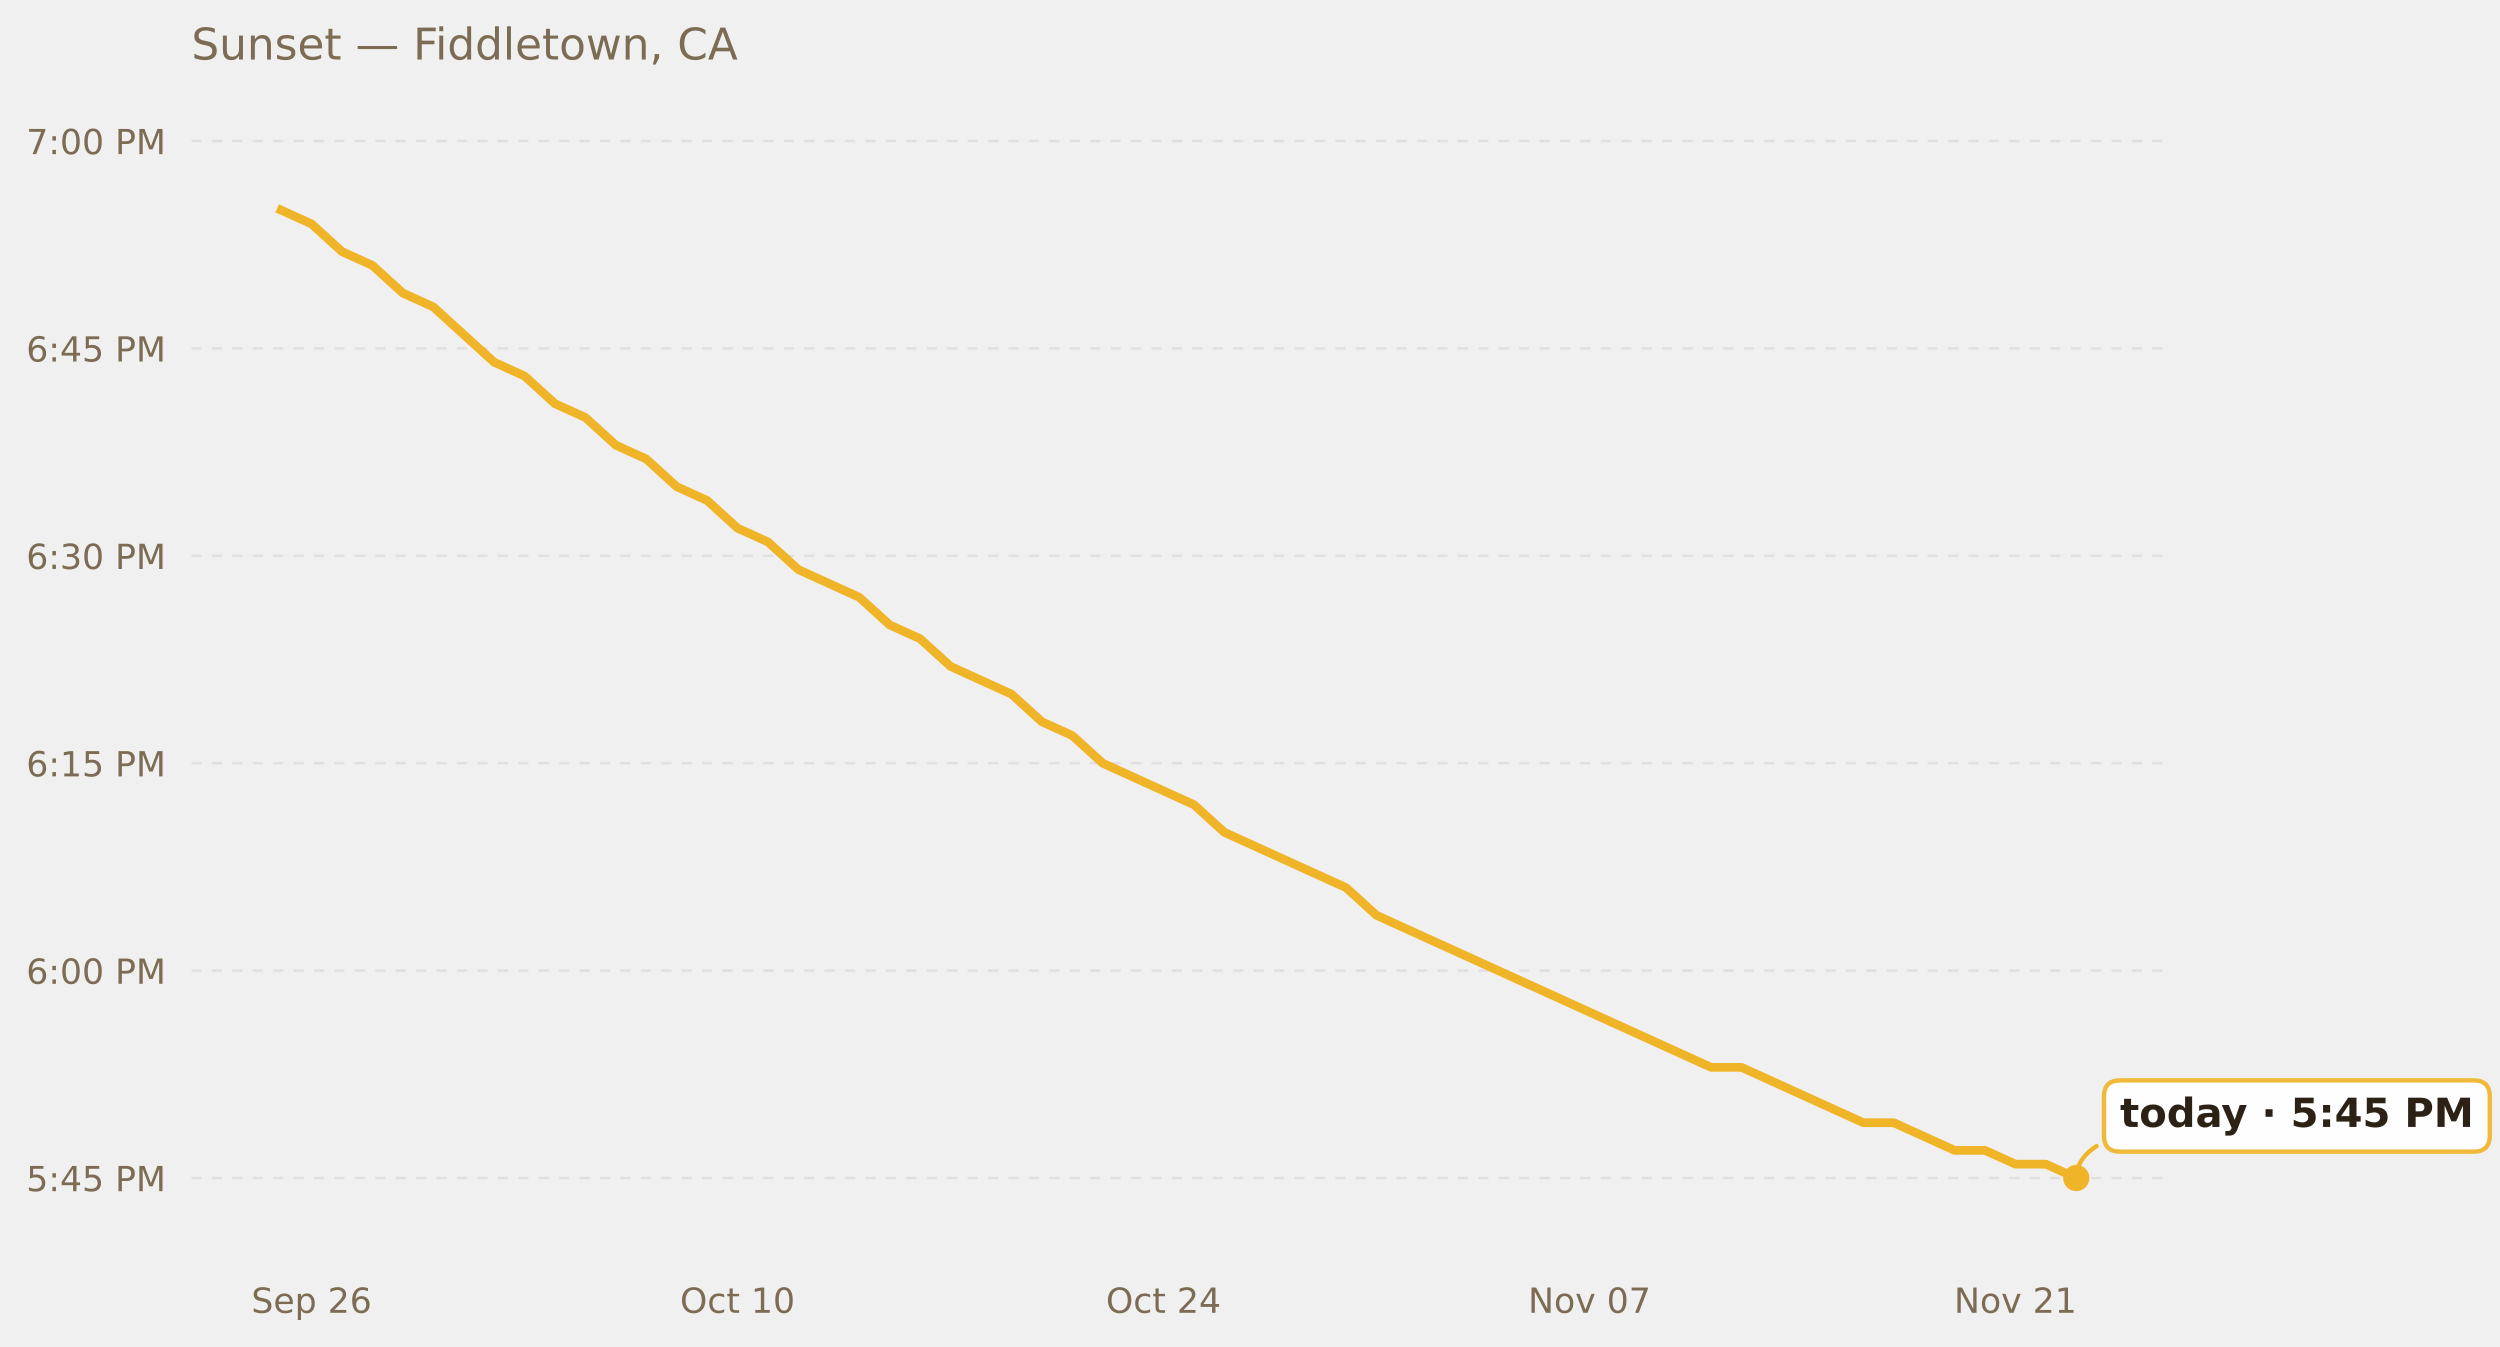
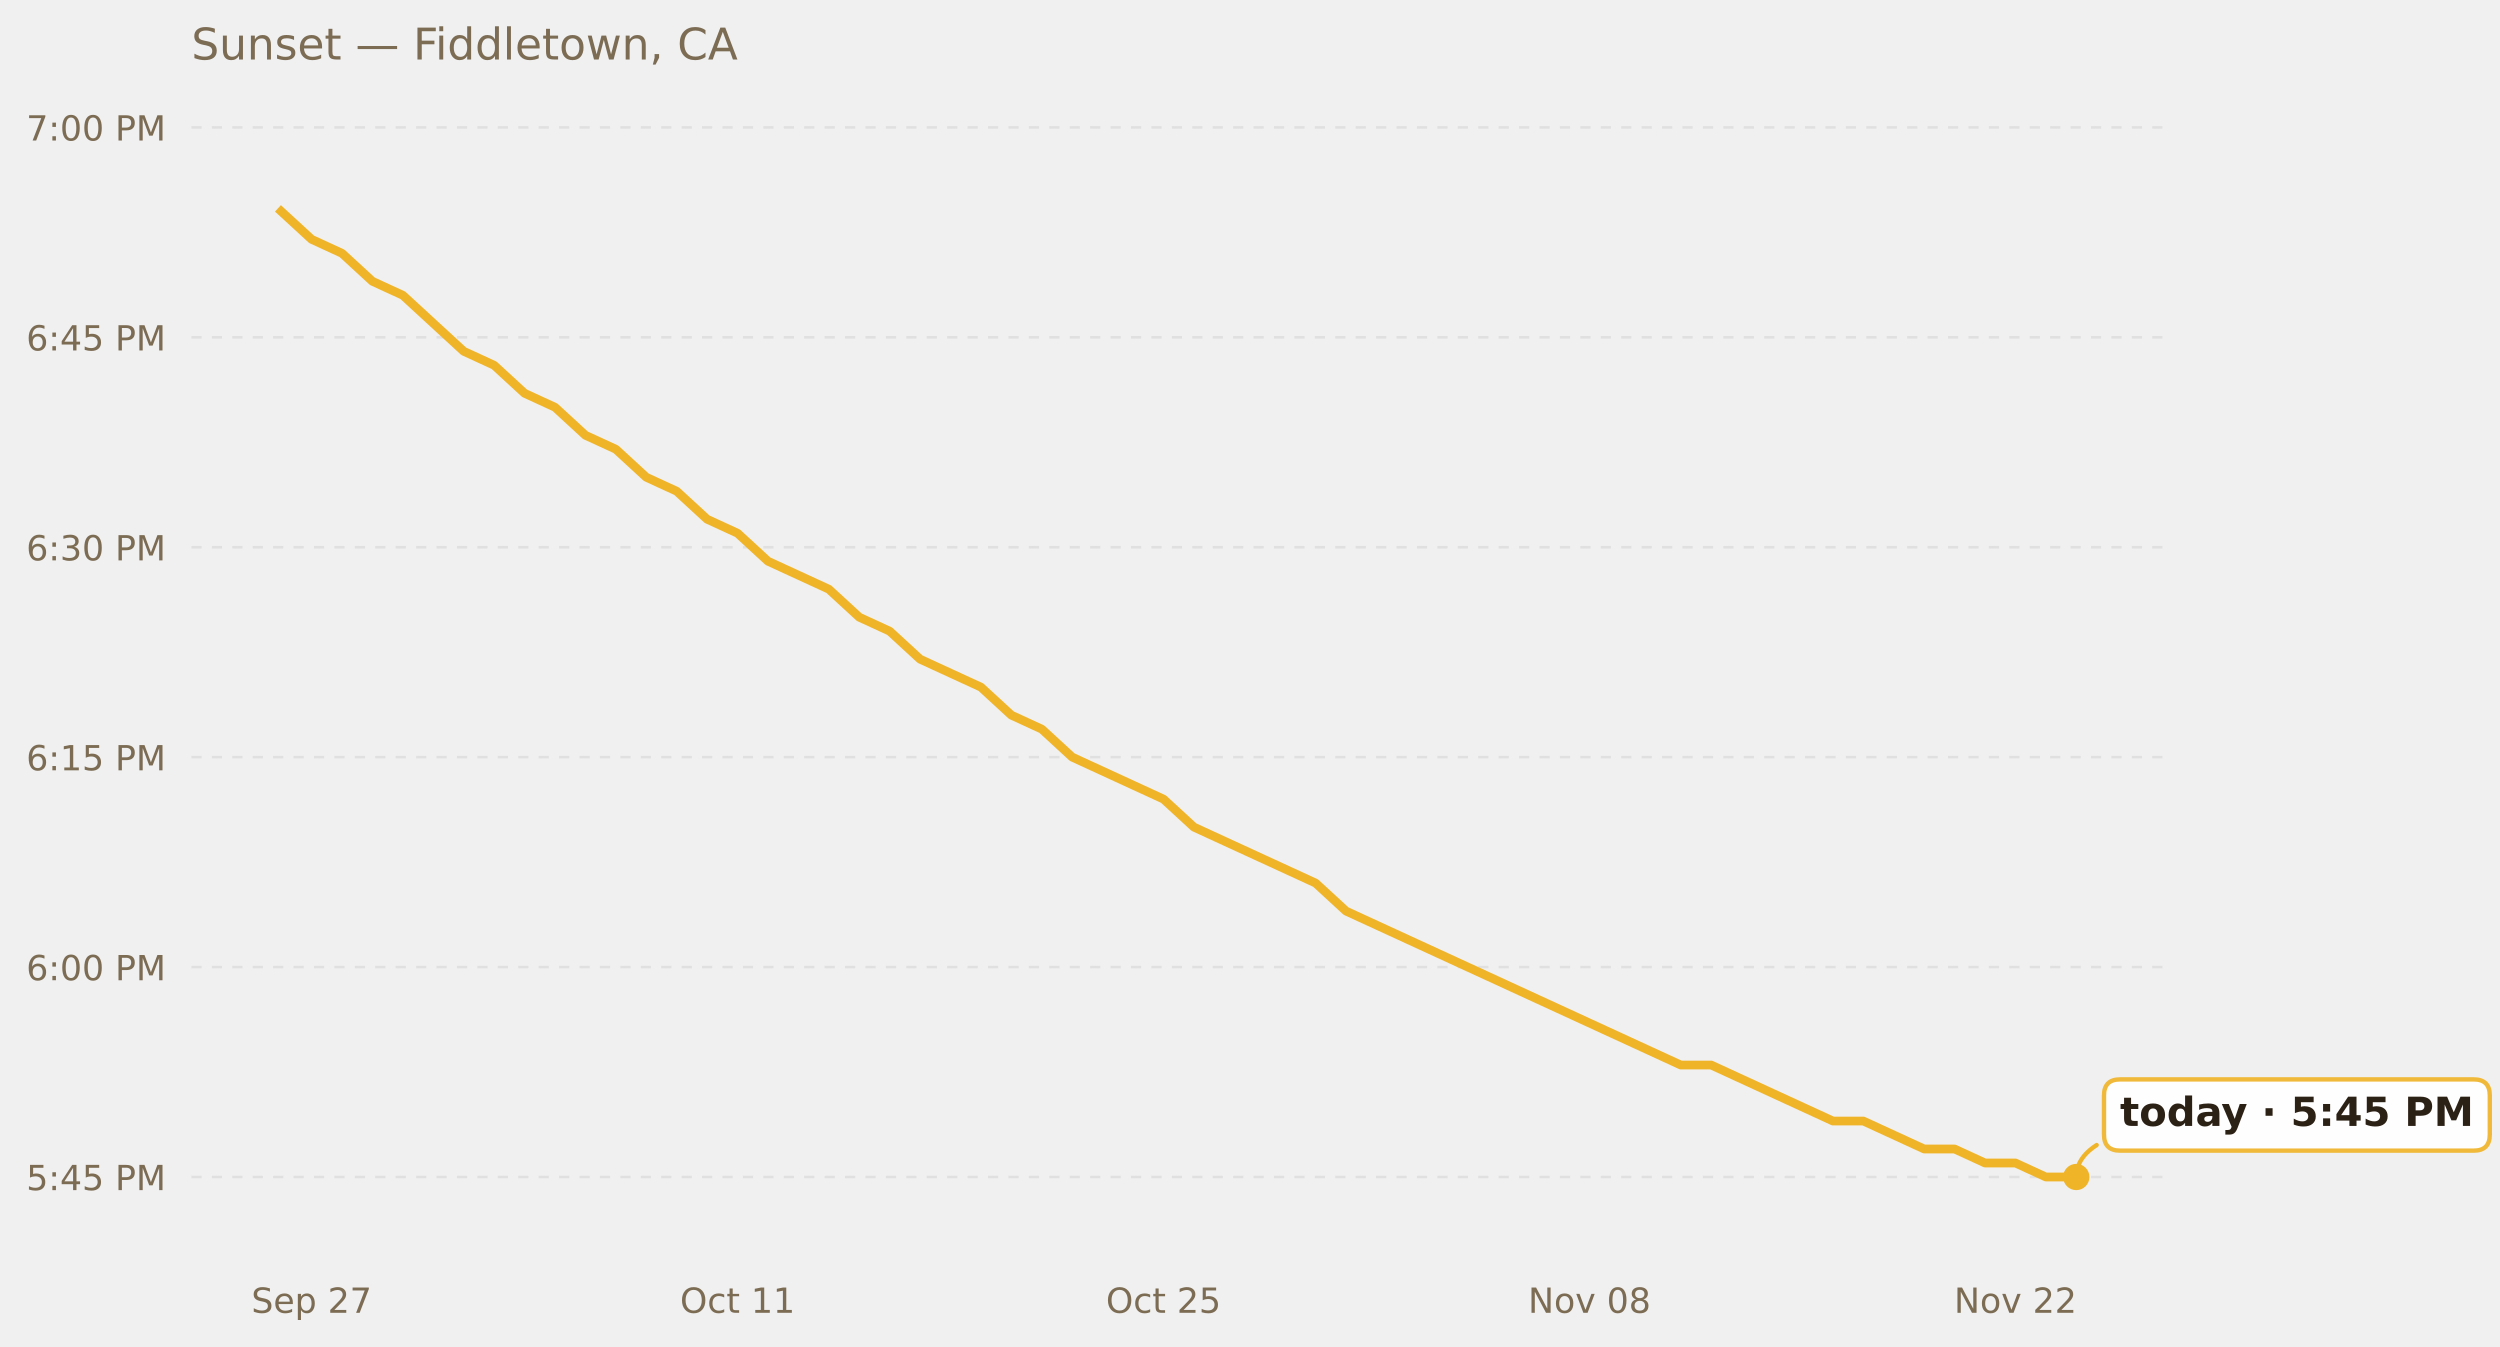
<svg xmlns="http://www.w3.org/2000/svg" xmlns:xlink="http://www.w3.org/1999/xlink" width="685.423pt" height="369.112pt" viewBox="0 0 685.423 369.112" version="1.1">
  <defs>
    <style type="text/css">*{stroke-linejoin: round; stroke-linecap: butt}</style>
  </defs>
  <g id="figure_1">
    <g id="patch_1">
      <path d="M 0 369.112  L 685.423 369.112  L 685.423 0  L 0 0  L 0 369.112  z " style="fill: none; opacity: 0" />
    </g>
    <g id="axes_1">
      <g id="patch_2">
        <path d="M 52.478 345.718  L 593.858 345.718  L 593.858 30.318  L 52.478 30.318  L 52.478 345.718  z " style="fill: none" />
      </g>
      <g id="matplotlib.axis_1">
        <g id="xtick_1">
          <g id="text_1">
            <g style="fill: #7c6c54" transform="translate(68.9198 359.9366) scale(0.095 -0.095)">
              <defs>
                <path id="DejaVuSans-53" d="M 3425 4513  L 3425 3897  Q 3066 4069 2747 4153  Q 2428 4238 2131 4238  Q 1616 4238 1336 4038  Q 1056 3838 1056 3469  Q 1056 3159 1242 3001  Q 1428 2844 1947 2747  L 2328 2669  Q 3034 2534 3370 2195  Q 3706 1856 3706 1288  Q 3706 609 3251 259  Q 2797 -91 1919 -91  Q 1588 -91 1214 -16  Q 841 59 441 206  L 441 856  Q 825 641 1194 531  Q 1563 422 1919 422  Q 2459 422 2753 634  Q 3047 847 3047 1241  Q 3047 1584 2836 1778  Q 2625 1972 2144 2069  L 1759 2144  Q 1053 2284 737 2584  Q 422 2884 422 3419  Q 422 4038 858 4394  Q 1294 4750 2059 4750  Q 2388 4750 2728 4690  Q 3069 4631 3425 4513  z " transform="scale(0.015625)" />
                <path id="DejaVuSans-65" d="M 3597 1894  L 3597 1613  L 953 1613  Q 991 1019 1311 708  Q 1631 397 2203 397  Q 2534 397 2845 478  Q 3156 559 3463 722  L 3463 178  Q 3153 47 2828 -22  Q 2503 -91 2169 -91  Q 1331 -91 842 396  Q 353 884 353 1716  Q 353 2575 817 3079  Q 1281 3584 2069 3584  Q 2775 3584 3186 3129  Q 3597 2675 3597 1894  z M 3022 2063  Q 3016 2534 2758 2815  Q 2500 3097 2075 3097  Q 1594 3097 1305 2825  Q 1016 2553 972 2059  L 3022 2063  z " transform="scale(0.015625)" />
                <path id="DejaVuSans-70" d="M 1159 525  L 1159 -1331  L 581 -1331  L 581 3500  L 1159 3500  L 1159 2969  Q 1341 3281 1617 3432  Q 1894 3584 2278 3584  Q 2916 3584 3314 3078  Q 3713 2572 3713 1747  Q 3713 922 3314 415  Q 2916 -91 2278 -91  Q 1894 -91 1617 61  Q 1341 213 1159 525  z M 3116 1747  Q 3116 2381 2855 2742  Q 2594 3103 2138 3103  Q 1681 3103 1420 2742  Q 1159 2381 1159 1747  Q 1159 1113 1420 752  Q 1681 391 2138 391  Q 2594 391 2855 752  Q 3116 1113 3116 1747  z " transform="scale(0.015625)" />
                <path id="DejaVuSans-20" transform="scale(0.015625)" />
                <path id="DejaVuSans-32" d="M 1228 531  L 3431 531  L 3431 0  L 469 0  L 469 531  Q 828 903 1448 1529  Q 2069 2156 2228 2338  Q 2531 2678 2651 2914  Q 2772 3150 2772 3378  Q 2772 3750 2511 3984  Q 2250 4219 1831 4219  Q 1534 4219 1204 4116  Q 875 4013 500 3803  L 500 4441  Q 881 4594 1212 4672  Q 1544 4750 1819 4750  Q 2544 4750 2975 4387  Q 3406 4025 3406 3419  Q 3406 3131 3298 2873  Q 3191 2616 2906 2266  Q 2828 2175 2409 1742  Q 1991 1309 1228 531  z " transform="scale(0.015625)" />
-                 <path id="DejaVuSans-36" d="M 2113 2584  Q 1688 2584 1439 2293  Q 1191 2003 1191 1497  Q 1191 994 1439 701  Q 1688 409 2113 409  Q 2538 409 2786 701  Q 3034 994 3034 1497  Q 3034 2003 2786 2293  Q 2538 2584 2113 2584  z M 3366 4563  L 3366 3988  Q 3128 4100 2886 4159  Q 2644 4219 2406 4219  Q 1781 4219 1451 3797  Q 1122 3375 1075 2522  Q 1259 2794 1537 2939  Q 1816 3084 2150 3084  Q 2853 3084 3261 2657  Q 3669 2231 3669 1497  Q 3669 778 3244 343  Q 2819 -91 2113 -91  Q 1303 -91 875 529  Q 447 1150 447 2328  Q 447 3434 972 4092  Q 1497 4750 2381 4750  Q 2619 4750 2861 4703  Q 3103 4656 3366 4563  z " transform="scale(0.015625)" />
+                 <path id="DejaVuSans-37" d="M 525 4666  L 3525 4666  L 3525 4397  L 1831 0  L 1172 0  L 2766 4134  L 525 4134  L 525 4666  z " transform="scale(0.015625)" />
              </defs>
              <use xlink:href="#DejaVuSans-53" />
              <use xlink:href="#DejaVuSans-65" x="63.477" />
              <use xlink:href="#DejaVuSans-70" x="125" />
              <use xlink:href="#DejaVuSans-20" x="188.477" />
              <use xlink:href="#DejaVuSans-32" x="220.264" />
-               <use xlink:href="#DejaVuSans-36" x="283.887" />
+               <use xlink:href="#DejaVuSans-37" x="283.887" />
            </g>
          </g>
        </g>
        <g id="xtick_2">
          <g id="text_2">
            <g style="fill: #7c6c54" transform="translate(186.4452 359.9366) scale(0.095 -0.095)">
              <defs>
                <path id="DejaVuSans-4f" d="M 2522 4238  Q 1834 4238 1429 3725  Q 1025 3213 1025 2328  Q 1025 1447 1429 934  Q 1834 422 2522 422  Q 3209 422 3611 934  Q 4013 1447 4013 2328  Q 4013 3213 3611 3725  Q 3209 4238 2522 4238  z M 2522 4750  Q 3503 4750 4090 4092  Q 4678 3434 4678 2328  Q 4678 1225 4090 567  Q 3503 -91 2522 -91  Q 1538 -91 948 565  Q 359 1222 359 2328  Q 359 3434 948 4092  Q 1538 4750 2522 4750  z " transform="scale(0.015625)" />
                <path id="DejaVuSans-63" d="M 3122 3366  L 3122 2828  Q 2878 2963 2633 3030  Q 2388 3097 2138 3097  Q 1578 3097 1268 2742  Q 959 2388 959 1747  Q 959 1106 1268 751  Q 1578 397 2138 397  Q 2388 397 2633 464  Q 2878 531 3122 666  L 3122 134  Q 2881 22 2623 -34  Q 2366 -91 2075 -91  Q 1284 -91 818 406  Q 353 903 353 1747  Q 353 2603 823 3093  Q 1294 3584 2113 3584  Q 2378 3584 2631 3529  Q 2884 3475 3122 3366  z " transform="scale(0.015625)" />
                <path id="DejaVuSans-74" d="M 1172 4494  L 1172 3500  L 2356 3500  L 2356 3053  L 1172 3053  L 1172 1153  Q 1172 725 1289 603  Q 1406 481 1766 481  L 2356 481  L 2356 0  L 1766 0  Q 1100 0 847 248  Q 594 497 594 1153  L 594 3053  L 172 3053  L 172 3500  L 594 3500  L 594 4494  L 1172 4494  z " transform="scale(0.015625)" />
                <path id="DejaVuSans-31" d="M 794 531  L 1825 531  L 1825 4091  L 703 3866  L 703 4441  L 1819 4666  L 2450 4666  L 2450 531  L 3481 531  L 3481 0  L 794 0  L 794 531  z " transform="scale(0.015625)" />
-                 <path id="DejaVuSans-30" d="M 2034 4250  Q 1547 4250 1301 3770  Q 1056 3291 1056 2328  Q 1056 1369 1301 889  Q 1547 409 2034 409  Q 2525 409 2770 889  Q 3016 1369 3016 2328  Q 3016 3291 2770 3770  Q 2525 4250 2034 4250  z M 2034 4750  Q 2819 4750 3233 4129  Q 3647 3509 3647 2328  Q 3647 1150 3233 529  Q 2819 -91 2034 -91  Q 1250 -91 836 529  Q 422 1150 422 2328  Q 422 3509 836 4129  Q 1250 4750 2034 4750  z " transform="scale(0.015625)" />
              </defs>
              <use xlink:href="#DejaVuSans-4f" />
              <use xlink:href="#DejaVuSans-63" x="78.711" />
              <use xlink:href="#DejaVuSans-74" x="133.691" />
              <use xlink:href="#DejaVuSans-20" x="172.9" />
              <use xlink:href="#DejaVuSans-31" x="204.688" />
-               <use xlink:href="#DejaVuSans-30" x="268.311" />
+               <use xlink:href="#DejaVuSans-31" x="268.311" />
            </g>
          </g>
        </g>
        <g id="xtick_3">
          <g id="text_3">
            <g style="fill: #7c6c54" transform="translate(303.2298 359.9366) scale(0.095 -0.095)">
              <defs>
-                 <path id="DejaVuSans-34" d="M 2419 4116  L 825 1625  L 2419 1625  L 2419 4116  z M 2253 4666  L 3047 4666  L 3047 1625  L 3713 1625  L 3713 1100  L 3047 1100  L 3047 0  L 2419 0  L 2419 1100  L 313 1100  L 313 1709  L 2253 4666  z " transform="scale(0.015625)" />
+                 <path id="DejaVuSans-35" d="M 691 4666  L 3169 4666  L 3169 4134  L 1269 4134  L 1269 2991  Q 1406 3038 1543 3061  Q 1681 3084 1819 3084  Q 2600 3084 3056 2656  Q 3513 2228 3513 1497  Q 3513 744 3044 326  Q 2575 -91 1722 -91  Q 1428 -91 1123 -41  Q 819 9 494 109  L 494 744  Q 775 591 1075 516  Q 1375 441 1709 441  Q 2250 441 2565 725  Q 2881 1009 2881 1497  Q 2881 1984 2565 2268  Q 2250 2553 1709 2553  Q 1456 2553 1204 2497  Q 953 2441 691 2322  L 691 4666  z " transform="scale(0.015625)" />
              </defs>
              <use xlink:href="#DejaVuSans-4f" />
              <use xlink:href="#DejaVuSans-63" x="78.711" />
              <use xlink:href="#DejaVuSans-74" x="133.691" />
              <use xlink:href="#DejaVuSans-20" x="172.9" />
              <use xlink:href="#DejaVuSans-32" x="204.688" />
-               <use xlink:href="#DejaVuSans-34" x="268.311" />
+               <use xlink:href="#DejaVuSans-35" x="268.311" />
            </g>
          </g>
        </g>
        <g id="xtick_4">
          <g id="text_4">
            <g style="fill: #7c6c54" transform="translate(418.9561 359.9366) scale(0.095 -0.095)">
              <defs>
                <path id="DejaVuSans-4e" d="M 628 4666  L 1478 4666  L 3547 763  L 3547 4666  L 4159 4666  L 4159 0  L 3309 0  L 1241 3903  L 1241 0  L 628 0  L 628 4666  z " transform="scale(0.015625)" />
                <path id="DejaVuSans-6f" d="M 1959 3097  Q 1497 3097 1228 2736  Q 959 2375 959 1747  Q 959 1119 1226 758  Q 1494 397 1959 397  Q 2419 397 2687 759  Q 2956 1122 2956 1747  Q 2956 2369 2687 2733  Q 2419 3097 1959 3097  z M 1959 3584  Q 2709 3584 3137 3096  Q 3566 2609 3566 1747  Q 3566 888 3137 398  Q 2709 -91 1959 -91  Q 1206 -91 779 398  Q 353 888 353 1747  Q 353 2609 779 3096  Q 1206 3584 1959 3584  z " transform="scale(0.015625)" />
                <path id="DejaVuSans-76" d="M 191 3500  L 800 3500  L 1894 563  L 2988 3500  L 3597 3500  L 2284 0  L 1503 0  L 191 3500  z " transform="scale(0.015625)" />
-                 <path id="DejaVuSans-37" d="M 525 4666  L 3525 4666  L 3525 4397  L 1831 0  L 1172 0  L 2766 4134  L 525 4134  L 525 4666  z " transform="scale(0.015625)" />
+                 <path id="DejaVuSans-30" d="M 2034 4250  Q 1547 4250 1301 3770  Q 1056 3291 1056 2328  Q 1056 1369 1301 889  Q 1547 409 2034 409  Q 2525 409 2770 889  Q 3016 1369 3016 2328  Q 3016 3291 2770 3770  Q 2525 4250 2034 4250  z M 2034 4750  Q 2819 4750 3233 4129  Q 3647 3509 3647 2328  Q 3647 1150 3233 529  Q 2819 -91 2034 -91  Q 1250 -91 836 529  Q 422 1150 422 2328  Q 422 3509 836 4129  Q 1250 4750 2034 4750  z " transform="scale(0.015625)" />
+                 <path id="DejaVuSans-38" d="M 2034 2216  Q 1584 2216 1326 1975  Q 1069 1734 1069 1313  Q 1069 891 1326 650  Q 1584 409 2034 409  Q 2484 409 2743 651  Q 3003 894 3003 1313  Q 3003 1734 2745 1975  Q 2488 2216 2034 2216  z M 1403 2484  Q 997 2584 770 2862  Q 544 3141 544 3541  Q 544 4100 942 4425  Q 1341 4750 2034 4750  Q 2731 4750 3128 4425  Q 3525 4100 3525 3541  Q 3525 3141 3298 2862  Q 3072 2584 2669 2484  Q 3125 2378 3379 2068  Q 3634 1759 3634 1313  Q 3634 634 3220 271  Q 2806 -91 2034 -91  Q 1263 -91 848 271  Q 434 634 434 1313  Q 434 1759 690 2068  Q 947 2378 1403 2484  z M 1172 3481  Q 1172 3119 1398 2916  Q 1625 2713 2034 2713  Q 2441 2713 2670 2916  Q 2900 3119 2900 3481  Q 2900 3844 2670 4047  Q 2441 4250 2034 4250  Q 1625 4250 1398 4047  Q 1172 3844 1172 3481  z " transform="scale(0.015625)" />
              </defs>
              <use xlink:href="#DejaVuSans-4e" />
              <use xlink:href="#DejaVuSans-6f" x="74.805" />
              <use xlink:href="#DejaVuSans-76" x="135.986" />
              <use xlink:href="#DejaVuSans-20" x="195.166" />
              <use xlink:href="#DejaVuSans-30" x="226.953" />
-               <use xlink:href="#DejaVuSans-37" x="290.576" />
+               <use xlink:href="#DejaVuSans-38" x="290.576" />
            </g>
          </g>
        </g>
        <g id="xtick_5">
          <g id="text_5">
            <g style="fill: #7c6c54" transform="translate(535.7408 359.9366) scale(0.095 -0.095)">
              <use xlink:href="#DejaVuSans-4e" />
              <use xlink:href="#DejaVuSans-6f" x="74.805" />
              <use xlink:href="#DejaVuSans-76" x="135.986" />
              <use xlink:href="#DejaVuSans-20" x="195.166" />
              <use xlink:href="#DejaVuSans-32" x="226.953" />
-               <use xlink:href="#DejaVuSans-31" x="290.576" />
+               <use xlink:href="#DejaVuSans-32" x="290.576" />
            </g>
          </g>
        </g>
      </g>
      <g id="matplotlib.axis_2">
        <g id="ytick_1">
          <g id="line2d_1">
-             <path d="M 52.478 322.973  L 593.858 322.973  " clip-path="url(#p52482e94f4)" style="fill: none; stroke-dasharray: 2.8,2.8; stroke-dashoffset: 0; stroke: #e0e0e0; stroke-width: 0.7" />
+             <path d="M 52.478 322.696  L 593.858 322.696  " clip-path="url(#pc6417c37bb)" style="fill: none; stroke-dasharray: 2.8,2.8; stroke-dashoffset: 0; stroke: #e0e0e0; stroke-width: 0.7" />
          </g>
          <g id="text_6">
-             <g style="fill: #7c6c54" transform="translate(7.2 326.5822) scale(0.095 -0.095)">
-               <defs>
-                 <path id="DejaVuSans-35" d="M 691 4666  L 3169 4666  L 3169 4134  L 1269 4134  L 1269 2991  Q 1406 3038 1543 3061  Q 1681 3084 1819 3084  Q 2600 3084 3056 2656  Q 3513 2228 3513 1497  Q 3513 744 3044 326  Q 2575 -91 1722 -91  Q 1428 -91 1123 -41  Q 819 9 494 109  L 494 744  Q 775 591 1075 516  Q 1375 441 1709 441  Q 2250 441 2565 725  Q 2881 1009 2881 1497  Q 2881 1984 2565 2268  Q 2250 2553 1709 2553  Q 1456 2553 1204 2497  Q 953 2441 691 2322  L 691 4666  z " transform="scale(0.015625)" />
+             <g style="fill: #7c6c54" transform="translate(7.2 326.3055) scale(0.095 -0.095)">
+               <defs>
                <path id="DejaVuSans-3a" d="M 750 794  L 1409 794  L 1409 0  L 750 0  L 750 794  z M 750 3309  L 1409 3309  L 1409 2516  L 750 2516  L 750 3309  z " transform="scale(0.015625)" />
+                 <path id="DejaVuSans-34" d="M 2419 4116  L 825 1625  L 2419 1625  L 2419 4116  z M 2253 4666  L 3047 4666  L 3047 1625  L 3713 1625  L 3713 1100  L 3047 1100  L 3047 0  L 2419 0  L 2419 1100  L 313 1100  L 313 1709  L 2253 4666  z " transform="scale(0.015625)" />
                <path id="DejaVuSans-50" d="M 1259 4147  L 1259 2394  L 2053 2394  Q 2494 2394 2734 2622  Q 2975 2850 2975 3272  Q 2975 3691 2734 3919  Q 2494 4147 2053 4147  L 1259 4147  z M 628 4666  L 2053 4666  Q 2838 4666 3239 4311  Q 3641 3956 3641 3272  Q 3641 2581 3239 2228  Q 2838 1875 2053 1875  L 1259 1875  L 1259 0  L 628 0  L 628 4666  z " transform="scale(0.015625)" />
                <path id="DejaVuSans-4d" d="M 628 4666  L 1569 4666  L 2759 1491  L 3956 4666  L 4897 4666  L 4897 0  L 4281 0  L 4281 4097  L 3078 897  L 2444 897  L 1241 4097  L 1241 0  L 628 0  L 628 4666  z " transform="scale(0.015625)" />
              </defs>
              <use xlink:href="#DejaVuSans-35" />
              <use xlink:href="#DejaVuSans-3a" x="63.623" />
              <use xlink:href="#DejaVuSans-34" x="97.314" />
              <use xlink:href="#DejaVuSans-35" x="160.938" />
              <use xlink:href="#DejaVuSans-20" x="224.561" />
              <use xlink:href="#DejaVuSans-50" x="256.348" />
              <use xlink:href="#DejaVuSans-4d" x="316.65" />
            </g>
          </g>
        </g>
        <g id="ytick_2">
          <g id="line2d_2">
-             <path d="M 52.478 266.11  L 593.858 266.11  " clip-path="url(#p52482e94f4)" style="fill: none; stroke-dasharray: 2.8,2.8; stroke-dashoffset: 0; stroke: #e0e0e0; stroke-width: 0.7" />
+             <path d="M 52.478 265.141  L 593.858 265.141  " clip-path="url(#pc6417c37bb)" style="fill: none; stroke-dasharray: 2.8,2.8; stroke-dashoffset: 0; stroke: #e0e0e0; stroke-width: 0.7" />
          </g>
          <g id="text_7">
-             <g style="fill: #7c6c54" transform="translate(7.2 269.7192) scale(0.095 -0.095)">
+             <g style="fill: #7c6c54" transform="translate(7.2 268.7507) scale(0.095 -0.095)">
+               <defs>
+                 <path id="DejaVuSans-36" d="M 2113 2584  Q 1688 2584 1439 2293  Q 1191 2003 1191 1497  Q 1191 994 1439 701  Q 1688 409 2113 409  Q 2538 409 2786 701  Q 3034 994 3034 1497  Q 3034 2003 2786 2293  Q 2538 2584 2113 2584  z M 3366 4563  L 3366 3988  Q 3128 4100 2886 4159  Q 2644 4219 2406 4219  Q 1781 4219 1451 3797  Q 1122 3375 1075 2522  Q 1259 2794 1537 2939  Q 1816 3084 2150 3084  Q 2853 3084 3261 2657  Q 3669 2231 3669 1497  Q 3669 778 3244 343  Q 2819 -91 2113 -91  Q 1303 -91 875 529  Q 447 1150 447 2328  Q 447 3434 972 4092  Q 1497 4750 2381 4750  Q 2619 4750 2861 4703  Q 3103 4656 3366 4563  z " transform="scale(0.015625)" />
+               </defs>
              <use xlink:href="#DejaVuSans-36" />
              <use xlink:href="#DejaVuSans-3a" x="63.623" />
              <use xlink:href="#DejaVuSans-30" x="97.314" />
              <use xlink:href="#DejaVuSans-30" x="160.938" />
              <use xlink:href="#DejaVuSans-20" x="224.561" />
              <use xlink:href="#DejaVuSans-50" x="256.348" />
              <use xlink:href="#DejaVuSans-4d" x="316.65" />
            </g>
          </g>
        </g>
        <g id="ytick_3">
          <g id="line2d_3">
-             <path d="M 52.478 209.247  L 593.858 209.247  " clip-path="url(#p52482e94f4)" style="fill: none; stroke-dasharray: 2.8,2.8; stroke-dashoffset: 0; stroke: #e0e0e0; stroke-width: 0.7" />
+             <path d="M 52.478 207.587  L 593.858 207.587  " clip-path="url(#pc6417c37bb)" style="fill: none; stroke-dasharray: 2.8,2.8; stroke-dashoffset: 0; stroke: #e0e0e0; stroke-width: 0.7" />
          </g>
          <g id="text_8">
-             <g style="fill: #7c6c54" transform="translate(7.2 212.8562) scale(0.095 -0.095)">
+             <g style="fill: #7c6c54" transform="translate(7.2 211.196) scale(0.095 -0.095)">
              <use xlink:href="#DejaVuSans-36" />
              <use xlink:href="#DejaVuSans-3a" x="63.623" />
              <use xlink:href="#DejaVuSans-31" x="97.314" />
              <use xlink:href="#DejaVuSans-35" x="160.938" />
              <use xlink:href="#DejaVuSans-20" x="224.561" />
              <use xlink:href="#DejaVuSans-50" x="256.348" />
              <use xlink:href="#DejaVuSans-4d" x="316.65" />
            </g>
          </g>
        </g>
        <g id="ytick_4">
          <g id="line2d_4">
-             <path d="M 52.478 152.384  L 593.858 152.384  " clip-path="url(#p52482e94f4)" style="fill: none; stroke-dasharray: 2.8,2.8; stroke-dashoffset: 0; stroke: #e0e0e0; stroke-width: 0.7" />
+             <path d="M 52.478 150.032  L 593.858 150.032  " clip-path="url(#pc6417c37bb)" style="fill: none; stroke-dasharray: 2.8,2.8; stroke-dashoffset: 0; stroke: #e0e0e0; stroke-width: 0.7" />
          </g>
          <g id="text_9">
-             <g style="fill: #7c6c54" transform="translate(7.2 155.9932) scale(0.095 -0.095)">
+             <g style="fill: #7c6c54" transform="translate(7.2 153.6413) scale(0.095 -0.095)">
              <defs>
                <path id="DejaVuSans-33" d="M 2597 2516  Q 3050 2419 3304 2112  Q 3559 1806 3559 1356  Q 3559 666 3084 287  Q 2609 -91 1734 -91  Q 1441 -91 1130 -33  Q 819 25 488 141  L 488 750  Q 750 597 1062 519  Q 1375 441 1716 441  Q 2309 441 2620 675  Q 2931 909 2931 1356  Q 2931 1769 2642 2001  Q 2353 2234 1838 2234  L 1294 2234  L 1294 2753  L 1863 2753  Q 2328 2753 2575 2939  Q 2822 3125 2822 3475  Q 2822 3834 2567 4026  Q 2313 4219 1838 4219  Q 1578 4219 1281 4162  Q 984 4106 628 3988  L 628 4550  Q 988 4650 1302 4700  Q 1616 4750 1894 4750  Q 2613 4750 3031 4423  Q 3450 4097 3450 3541  Q 3450 3153 3228 2886  Q 3006 2619 2597 2516  z " transform="scale(0.015625)" />
              </defs>
              <use xlink:href="#DejaVuSans-36" />
              <use xlink:href="#DejaVuSans-3a" x="63.623" />
              <use xlink:href="#DejaVuSans-33" x="97.314" />
              <use xlink:href="#DejaVuSans-30" x="160.938" />
              <use xlink:href="#DejaVuSans-20" x="224.561" />
              <use xlink:href="#DejaVuSans-50" x="256.348" />
              <use xlink:href="#DejaVuSans-4d" x="316.65" />
            </g>
          </g>
        </g>
        <g id="ytick_5">
          <g id="line2d_5">
-             <path d="M 52.478 95.521  L 593.858 95.521  " clip-path="url(#p52482e94f4)" style="fill: none; stroke-dasharray: 2.8,2.8; stroke-dashoffset: 0; stroke: #e0e0e0; stroke-width: 0.7" />
+             <path d="M 52.478 92.477  L 593.858 92.477  " clip-path="url(#pc6417c37bb)" style="fill: none; stroke-dasharray: 2.8,2.8; stroke-dashoffset: 0; stroke: #e0e0e0; stroke-width: 0.7" />
          </g>
          <g id="text_10">
-             <g style="fill: #7c6c54" transform="translate(7.2 99.13027) scale(0.095 -0.095)">
+             <g style="fill: #7c6c54" transform="translate(7.2 96.08651) scale(0.095 -0.095)">
              <use xlink:href="#DejaVuSans-36" />
              <use xlink:href="#DejaVuSans-3a" x="63.623" />
              <use xlink:href="#DejaVuSans-34" x="97.314" />
              <use xlink:href="#DejaVuSans-35" x="160.938" />
              <use xlink:href="#DejaVuSans-20" x="224.561" />
              <use xlink:href="#DejaVuSans-50" x="256.348" />
              <use xlink:href="#DejaVuSans-4d" x="316.65" />
            </g>
          </g>
        </g>
        <g id="ytick_6">
          <g id="line2d_6">
-             <path d="M 52.478 38.658  L 593.858 38.658  " clip-path="url(#p52482e94f4)" style="fill: none; stroke-dasharray: 2.8,2.8; stroke-dashoffset: 0; stroke: #e0e0e0; stroke-width: 0.7" />
+             <path d="M 52.478 34.923  L 593.858 34.923  " clip-path="url(#pc6417c37bb)" style="fill: none; stroke-dasharray: 2.8,2.8; stroke-dashoffset: 0; stroke: #e0e0e0; stroke-width: 0.7" />
          </g>
          <g id="text_11">
-             <g style="fill: #7c6c54" transform="translate(7.2 42.26729) scale(0.095 -0.095)">
+             <g style="fill: #7c6c54" transform="translate(7.2 38.53176) scale(0.095 -0.095)">
              <use xlink:href="#DejaVuSans-37" />
              <use xlink:href="#DejaVuSans-3a" x="63.623" />
              <use xlink:href="#DejaVuSans-30" x="97.314" />
              <use xlink:href="#DejaVuSans-30" x="160.938" />
              <use xlink:href="#DejaVuSans-20" x="224.561" />
              <use xlink:href="#DejaVuSans-50" x="256.348" />
              <use xlink:href="#DejaVuSans-4d" x="316.65" />
            </g>
          </g>
        </g>
      </g>
      <g id="line2d_7">
-         <path d="M 77.086 57.612  L 85.428 61.403  L 93.769 68.985  L 102.111 72.776  L 110.453 80.358  L 118.795 84.148  L 127.136 91.73  L 135.478 99.312  L 143.82 103.103  L 152.162 110.684  L 160.503 114.475  L 168.845 122.057  L 177.187 125.848  L 185.529 133.43  L 193.87 137.221  L 202.212 144.802  L 210.554 148.593  L 218.896 156.175  L 227.237 159.966  L 235.579 163.757  L 243.921 171.338  L 252.263 175.129  L 260.605 182.711  L 268.946 186.502  L 277.288 190.293  L 285.63 197.874  L 293.972 201.665  L 302.313 209.247  L 310.655 213.038  L 318.997 216.829  L 327.339 220.62  L 335.68 228.201  L 344.022 231.992  L 352.364 235.783  L 360.706 239.574  L 369.047 243.365  L 377.389 250.946  L 385.731 254.737  L 394.073 258.528  L 402.414 262.319  L 410.756 266.11  L 419.098 269.901  L 427.44 273.692  L 435.782 277.483  L 444.123 281.273  L 452.465 285.064  L 460.807 288.855  L 469.149 292.646  L 477.49 292.646  L 485.832 296.437  L 494.174 300.228  L 502.516 304.019  L 510.857 307.809  L 519.199 307.809  L 527.541 311.6  L 535.883 315.391  L 544.224 315.391  L 552.566 319.182  L 560.908 319.182  L 569.25 322.973  " clip-path="url(#p52482e94f4)" style="fill: none; stroke: #f0b429; stroke-width: 2.4; stroke-linecap: square" />
+         <path d="M 77.086 57.944  L 85.428 65.618  L 93.769 69.455  L 102.111 77.129  L 110.453 80.966  L 118.795 88.64  L 127.136 96.314  L 135.478 100.151  L 143.82 107.825  L 152.162 111.662  L 160.503 119.336  L 168.845 123.173  L 177.187 130.847  L 185.529 134.684  L 193.87 142.358  L 202.212 146.195  L 210.554 153.869  L 218.896 157.706  L 227.237 161.543  L 235.579 169.217  L 243.921 173.054  L 252.263 180.728  L 260.605 184.565  L 268.946 188.402  L 277.288 196.076  L 285.63 199.913  L 293.972 207.587  L 302.313 211.424  L 310.655 215.261  L 318.997 219.098  L 327.339 226.772  L 335.68 230.609  L 344.022 234.446  L 352.364 238.283  L 360.706 242.12  L 369.047 249.794  L 377.389 253.631  L 385.731 257.468  L 394.073 261.305  L 402.414 265.141  L 410.756 268.978  L 419.098 272.815  L 427.44 276.652  L 435.782 280.489  L 444.123 284.326  L 452.465 288.163  L 460.807 292  L 469.149 292  L 477.49 295.837  L 485.832 299.674  L 494.174 303.511  L 502.516 307.348  L 510.857 307.348  L 519.199 311.185  L 527.541 315.022  L 535.883 315.022  L 544.224 318.859  L 552.566 318.859  L 560.908 322.696  L 569.25 322.696  " clip-path="url(#pc6417c37bb)" style="fill: none; stroke: #f0b429; stroke-width: 2.4; stroke-linecap: square" />
      </g>
      <g id="patch_3">
-         <path d="M 574.833 314.216  Q 570.359 317.096 569.47 320.983  " style="fill: none; stroke: #f0b429; stroke-width: 1.2; stroke-linecap: round" />
+         <path d="M 574.833 313.939  Q 570.359 316.819 569.47 320.706  " style="fill: none; stroke: #f0b429; stroke-width: 1.2; stroke-linecap: round" />
      </g>
      <g id="text_12">
        <g id="patch_4">
-           <path d="M 581.25 315.747  L 678.223 315.747  Q 682.623 315.747 682.623 311.347  L 682.623 300.615  Q 682.623 296.215 678.223 296.215  L 581.25 296.215  Q 576.85 296.215 576.85 300.615  L 576.85 311.347  Q 576.85 315.747 581.25 315.747  z " style="fill: #ffffff; opacity: 0.92; stroke: #f0b429; stroke-width: 1.2; stroke-linejoin: miter" />
-         </g>
-         <g style="fill: #2c2115" transform="translate(581.2497 308.9729) scale(0.11 -0.11)">
+           <path d="M 581.25 315.47  L 678.223 315.47  Q 682.623 315.47 682.623 311.07  L 682.623 300.338  Q 682.623 295.938 678.223 295.938  L 581.25 295.938  Q 576.85 295.938 576.85 300.338  L 576.85 311.07  Q 576.85 315.47 581.25 315.47  z " style="fill: #ffffff; opacity: 0.92; stroke: #f0b429; stroke-width: 1.2; stroke-linejoin: miter" />
+         </g>
+         <g style="fill: #2c2115" transform="translate(581.2497 308.6962) scale(0.11 -0.11)">
          <defs>
            <path id="DejaVuSans-Bold-74" d="M 1759 4494  L 1759 3500  L 2913 3500  L 2913 2700  L 1759 2700  L 1759 1216  Q 1759 972 1856 886  Q 1953 800 2241 800  L 2816 800  L 2816 0  L 1856 0  Q 1194 0 917 276  Q 641 553 641 1216  L 641 2700  L 84 2700  L 84 3500  L 641 3500  L 641 4494  L 1759 4494  z " transform="scale(0.015625)" />
            <path id="DejaVuSans-Bold-6f" d="M 2203 2784  Q 1831 2784 1636 2517  Q 1441 2250 1441 1747  Q 1441 1244 1636 976  Q 1831 709 2203 709  Q 2569 709 2762 976  Q 2956 1244 2956 1747  Q 2956 2250 2762 2517  Q 2569 2784 2203 2784  z M 2203 3584  Q 3106 3584 3614 3096  Q 4122 2609 4122 1747  Q 4122 884 3614 396  Q 3106 -91 2203 -91  Q 1297 -91 786 396  Q 275 884 275 1747  Q 275 2609 786 3096  Q 1297 3584 2203 3584  z " transform="scale(0.015625)" />
            <path id="DejaVuSans-Bold-64" d="M 2919 2988  L 2919 4863  L 4044 4863  L 4044 0  L 2919 0  L 2919 506  Q 2688 197 2409 53  Q 2131 -91 1766 -91  Q 1119 -91 703 423  Q 288 938 288 1747  Q 288 2556 703 3070  Q 1119 3584 1766 3584  Q 2128 3584 2408 3439  Q 2688 3294 2919 2988  z M 2181 722  Q 2541 722 2730 984  Q 2919 1247 2919 1747  Q 2919 2247 2730 2509  Q 2541 2772 2181 2772  Q 1825 2772 1636 2509  Q 1447 2247 1447 1747  Q 1447 1247 1636 984  Q 1825 722 2181 722  z " transform="scale(0.015625)" />
            <path id="DejaVuSans-Bold-61" d="M 2106 1575  Q 1756 1575 1579 1456  Q 1403 1338 1403 1106  Q 1403 894 1545 773  Q 1688 653 1941 653  Q 2256 653 2472 879  Q 2688 1106 2688 1447  L 2688 1575  L 2106 1575  z M 3816 1997  L 3816 0  L 2688 0  L 2688 519  Q 2463 200 2181 54  Q 1900 -91 1497 -91  Q 953 -91 614 226  Q 275 544 275 1050  Q 275 1666 698 1953  Q 1122 2241 2028 2241  L 2688 2241  L 2688 2328  Q 2688 2594 2478 2717  Q 2269 2841 1825 2841  Q 1466 2841 1156 2769  Q 847 2697 581 2553  L 581 3406  Q 941 3494 1303 3539  Q 1666 3584 2028 3584  Q 2975 3584 3395 3211  Q 3816 2838 3816 1997  z " transform="scale(0.015625)" />
            <path id="DejaVuSans-Bold-79" d="M 78 3500  L 1197 3500  L 2138 1125  L 2938 3500  L 4056 3500  L 2584 -331  Q 2363 -916 2067 -1148  Q 1772 -1381 1288 -1381  L 641 -1381  L 641 -647  L 991 -647  Q 1275 -647 1404 -556  Q 1534 -466 1606 -231  L 1638 -134  L 78 3500  z " transform="scale(0.015625)" />
            <path id="DejaVuSans-Bold-20" transform="scale(0.015625)" />
            <path id="DejaVuSans-Bold-b7" d="M 653 2828  L 1778 2828  L 1778 1619  L 653 1619  L 653 2828  z " transform="scale(0.015625)" />
            <path id="DejaVuSans-Bold-35" d="M 678 4666  L 3669 4666  L 3669 3781  L 1638 3781  L 1638 3059  Q 1775 3097 1914 3117  Q 2053 3138 2203 3138  Q 3056 3138 3531 2711  Q 4006 2284 4006 1522  Q 4006 766 3489 337  Q 2972 -91 2053 -91  Q 1656 -91 1267 -14  Q 878 63 494 219  L 494 1166  Q 875 947 1217 837  Q 1559 728 1863 728  Q 2300 728 2551 942  Q 2803 1156 2803 1522  Q 2803 1891 2551 2103  Q 2300 2316 1863 2316  Q 1603 2316 1309 2248  Q 1016 2181 678 2041  L 678 4666  z " transform="scale(0.015625)" />
            <path id="DejaVuSans-Bold-3a" d="M 716 3500  L 1844 3500  L 1844 2291  L 716 2291  L 716 3500  z M 716 1209  L 1844 1209  L 1844 0  L 716 0  L 716 1209  z " transform="scale(0.015625)" />
            <path id="DejaVuSans-Bold-34" d="M 2356 3675  L 1038 1722  L 2356 1722  L 2356 3675  z M 2156 4666  L 3494 4666  L 3494 1722  L 4159 1722  L 4159 850  L 3494 850  L 3494 0  L 2356 0  L 2356 850  L 288 850  L 288 1881  L 2156 4666  z " transform="scale(0.015625)" />
            <path id="DejaVuSans-Bold-50" d="M 588 4666  L 2584 4666  Q 3475 4666 3951 4270  Q 4428 3875 4428 3144  Q 4428 2409 3951 2014  Q 3475 1619 2584 1619  L 1791 1619  L 1791 0  L 588 0  L 588 4666  z M 1791 3794  L 1791 2491  L 2456 2491  Q 2806 2491 2997 2661  Q 3188 2831 3188 3144  Q 3188 3456 2997 3625  Q 2806 3794 2456 3794  L 1791 3794  z " transform="scale(0.015625)" />
            <path id="DejaVuSans-Bold-4d" d="M 588 4666  L 2119 4666  L 3181 2169  L 4250 4666  L 5778 4666  L 5778 0  L 4641 0  L 4641 3413  L 3566 897  L 2803 897  L 1728 3413  L 1728 0  L 588 0  L 588 4666  z " transform="scale(0.015625)" />
          </defs>
          <use xlink:href="#DejaVuSans-Bold-74" />
          <use xlink:href="#DejaVuSans-Bold-6f" x="47.803" />
          <use xlink:href="#DejaVuSans-Bold-64" x="116.504" />
          <use xlink:href="#DejaVuSans-Bold-61" x="188.086" />
          <use xlink:href="#DejaVuSans-Bold-79" x="252.441" />
          <use xlink:href="#DejaVuSans-Bold-20" x="317.627" />
          <use xlink:href="#DejaVuSans-Bold-b7" x="352.441" />
          <use xlink:href="#DejaVuSans-Bold-20" x="390.43" />
          <use xlink:href="#DejaVuSans-Bold-35" x="425.244" />
          <use xlink:href="#DejaVuSans-Bold-3a" x="494.824" />
          <use xlink:href="#DejaVuSans-Bold-34" x="534.814" />
          <use xlink:href="#DejaVuSans-Bold-35" x="604.395" />
          <use xlink:href="#DejaVuSans-Bold-20" x="673.975" />
          <use xlink:href="#DejaVuSans-Bold-50" x="708.789" />
          <use xlink:href="#DejaVuSans-Bold-4d" x="782.08" />
        </g>
      </g>
      <g id="text_13">
        <g style="fill: #7c6c54" transform="translate(52.47758 16.31812) scale(0.12 -0.12)">
          <defs>
            <path id="DejaVuSans-75" d="M 544 1381  L 544 3500  L 1119 3500  L 1119 1403  Q 1119 906 1312 657  Q 1506 409 1894 409  Q 2359 409 2629 706  Q 2900 1003 2900 1516  L 2900 3500  L 3475 3500  L 3475 0  L 2900 0  L 2900 538  Q 2691 219 2414 64  Q 2138 -91 1772 -91  Q 1169 -91 856 284  Q 544 659 544 1381  z M 1991 3584  L 1991 3584  z " transform="scale(0.015625)" />
            <path id="DejaVuSans-6e" d="M 3513 2113  L 3513 0  L 2938 0  L 2938 2094  Q 2938 2591 2744 2837  Q 2550 3084 2163 3084  Q 1697 3084 1428 2787  Q 1159 2491 1159 1978  L 1159 0  L 581 0  L 581 3500  L 1159 3500  L 1159 2956  Q 1366 3272 1645 3428  Q 1925 3584 2291 3584  Q 2894 3584 3203 3211  Q 3513 2838 3513 2113  z " transform="scale(0.015625)" />
            <path id="DejaVuSans-73" d="M 2834 3397  L 2834 2853  Q 2591 2978 2328 3040  Q 2066 3103 1784 3103  Q 1356 3103 1142 2972  Q 928 2841 928 2578  Q 928 2378 1081 2264  Q 1234 2150 1697 2047  L 1894 2003  Q 2506 1872 2764 1633  Q 3022 1394 3022 966  Q 3022 478 2636 193  Q 2250 -91 1575 -91  Q 1294 -91 989 -36  Q 684 19 347 128  L 347 722  Q 666 556 975 473  Q 1284 391 1588 391  Q 1994 391 2212 530  Q 2431 669 2431 922  Q 2431 1156 2273 1281  Q 2116 1406 1581 1522  L 1381 1569  Q 847 1681 609 1914  Q 372 2147 372 2553  Q 372 3047 722 3315  Q 1072 3584 1716 3584  Q 2034 3584 2315 3537  Q 2597 3491 2834 3397  z " transform="scale(0.015625)" />
            <path id="DejaVuSans-2014" d="M 313 1978  L 6088 1978  L 6088 1528  L 313 1528  L 313 1978  z " transform="scale(0.015625)" />
            <path id="DejaVuSans-46" d="M 628 4666  L 3309 4666  L 3309 4134  L 1259 4134  L 1259 2759  L 3109 2759  L 3109 2228  L 1259 2228  L 1259 0  L 628 0  L 628 4666  z " transform="scale(0.015625)" />
            <path id="DejaVuSans-69" d="M 603 3500  L 1178 3500  L 1178 0  L 603 0  L 603 3500  z M 603 4863  L 1178 4863  L 1178 4134  L 603 4134  L 603 4863  z " transform="scale(0.015625)" />
            <path id="DejaVuSans-64" d="M 2906 2969  L 2906 4863  L 3481 4863  L 3481 0  L 2906 0  L 2906 525  Q 2725 213 2448 61  Q 2172 -91 1784 -91  Q 1150 -91 751 415  Q 353 922 353 1747  Q 353 2572 751 3078  Q 1150 3584 1784 3584  Q 2172 3584 2448 3432  Q 2725 3281 2906 2969  z M 947 1747  Q 947 1113 1208 752  Q 1469 391 1925 391  Q 2381 391 2643 752  Q 2906 1113 2906 1747  Q 2906 2381 2643 2742  Q 2381 3103 1925 3103  Q 1469 3103 1208 2742  Q 947 2381 947 1747  z " transform="scale(0.015625)" />
            <path id="DejaVuSans-6c" d="M 603 4863  L 1178 4863  L 1178 0  L 603 0  L 603 4863  z " transform="scale(0.015625)" />
            <path id="DejaVuSans-77" d="M 269 3500  L 844 3500  L 1563 769  L 2278 3500  L 2956 3500  L 3675 769  L 4391 3500  L 4966 3500  L 4050 0  L 3372 0  L 2619 2869  L 1863 0  L 1184 0  L 269 3500  z " transform="scale(0.015625)" />
            <path id="DejaVuSans-2c" d="M 750 794  L 1409 794  L 1409 256  L 897 -744  L 494 -744  L 750 256  L 750 794  z " transform="scale(0.015625)" />
            <path id="DejaVuSans-43" d="M 4122 4306  L 4122 3641  Q 3803 3938 3442 4084  Q 3081 4231 2675 4231  Q 1875 4231 1450 3742  Q 1025 3253 1025 2328  Q 1025 1406 1450 917  Q 1875 428 2675 428  Q 3081 428 3442 575  Q 3803 722 4122 1019  L 4122 359  Q 3791 134 3420 21  Q 3050 -91 2638 -91  Q 1578 -91 968 557  Q 359 1206 359 2328  Q 359 3453 968 4101  Q 1578 4750 2638 4750  Q 3056 4750 3426 4639  Q 3797 4528 4122 4306  z " transform="scale(0.015625)" />
            <path id="DejaVuSans-41" d="M 2188 4044  L 1331 1722  L 3047 1722  L 2188 4044  z M 1831 4666  L 2547 4666  L 4325 0  L 3669 0  L 3244 1197  L 1141 1197  L 716 0  L 50 0  L 1831 4666  z " transform="scale(0.015625)" />
          </defs>
          <use xlink:href="#DejaVuSans-53" />
          <use xlink:href="#DejaVuSans-75" x="63.477" />
          <use xlink:href="#DejaVuSans-6e" x="126.855" />
          <use xlink:href="#DejaVuSans-73" x="190.234" />
          <use xlink:href="#DejaVuSans-65" x="242.334" />
          <use xlink:href="#DejaVuSans-74" x="303.857" />
          <use xlink:href="#DejaVuSans-20" x="343.066" />
          <use xlink:href="#DejaVuSans-2014" x="374.854" />
          <use xlink:href="#DejaVuSans-20" x="474.854" />
          <use xlink:href="#DejaVuSans-46" x="506.641" />
          <use xlink:href="#DejaVuSans-69" x="556.91" />
          <use xlink:href="#DejaVuSans-64" x="584.693" />
          <use xlink:href="#DejaVuSans-64" x="648.17" />
          <use xlink:href="#DejaVuSans-6c" x="711.646" />
          <use xlink:href="#DejaVuSans-65" x="739.43" />
          <use xlink:href="#DejaVuSans-74" x="800.953" />
          <use xlink:href="#DejaVuSans-6f" x="840.162" />
          <use xlink:href="#DejaVuSans-77" x="901.344" />
          <use xlink:href="#DejaVuSans-6e" x="983.131" />
          <use xlink:href="#DejaVuSans-2c" x="1046.51" />
          <use xlink:href="#DejaVuSans-20" x="1078.297" />
          <use xlink:href="#DejaVuSans-43" x="1110.084" />
          <use xlink:href="#DejaVuSans-41" x="1179.908" />
        </g>
      </g>
      <g id="PathCollection_1">
        <defs>
-           <path id="med40dc0638" d="M 0 3.606  C 0.956 3.606 1.873 3.226 2.55 2.55  C 3.226 1.873 3.606 0.956 3.606 0  C 3.606 -0.956 3.226 -1.873 2.55 -2.55  C 1.873 -3.226 0.956 -3.606 0 -3.606  C -0.956 -3.606 -1.873 -3.226 -2.55 -2.55  C -3.226 -1.873 -3.606 -0.956 -3.606 0  C -3.606 0.956 -3.226 1.873 -2.55 2.55  C -1.873 3.226 -0.956 3.606 0 3.606  z " />
+           <path id="md5745e2c88" d="M 0 3.606  C 0.956 3.606 1.873 3.226 2.55 2.55  C 3.226 1.873 3.606 0.956 3.606 0  C 3.606 -0.956 3.226 -1.873 2.55 -2.55  C 1.873 -3.226 0.956 -3.606 0 -3.606  C -0.956 -3.606 -1.873 -3.226 -2.55 -2.55  C -3.226 -1.873 -3.606 -0.956 -3.606 0  C -3.606 0.956 -3.226 1.873 -2.55 2.55  C -1.873 3.226 -0.956 3.606 0 3.606  z " />
        </defs>
-         <g clip-path="url(#p52482e94f4)">
-           <use xlink:href="#med40dc0638" x="569.25" y="322.973" style="fill: #f0b429" />
+         <g clip-path="url(#pc6417c37bb)">
+           <use xlink:href="#md5745e2c88" x="569.25" y="322.696" style="fill: #f0b429" />
        </g>
      </g>
    </g>
  </g>
  <defs>
-     <clipPath id="p52482e94f4">
+     <clipPath id="pc6417c37bb">
      <rect x="52.478" y="30.318" width="541.38" height="315.4" />
    </clipPath>
  </defs>
</svg>
